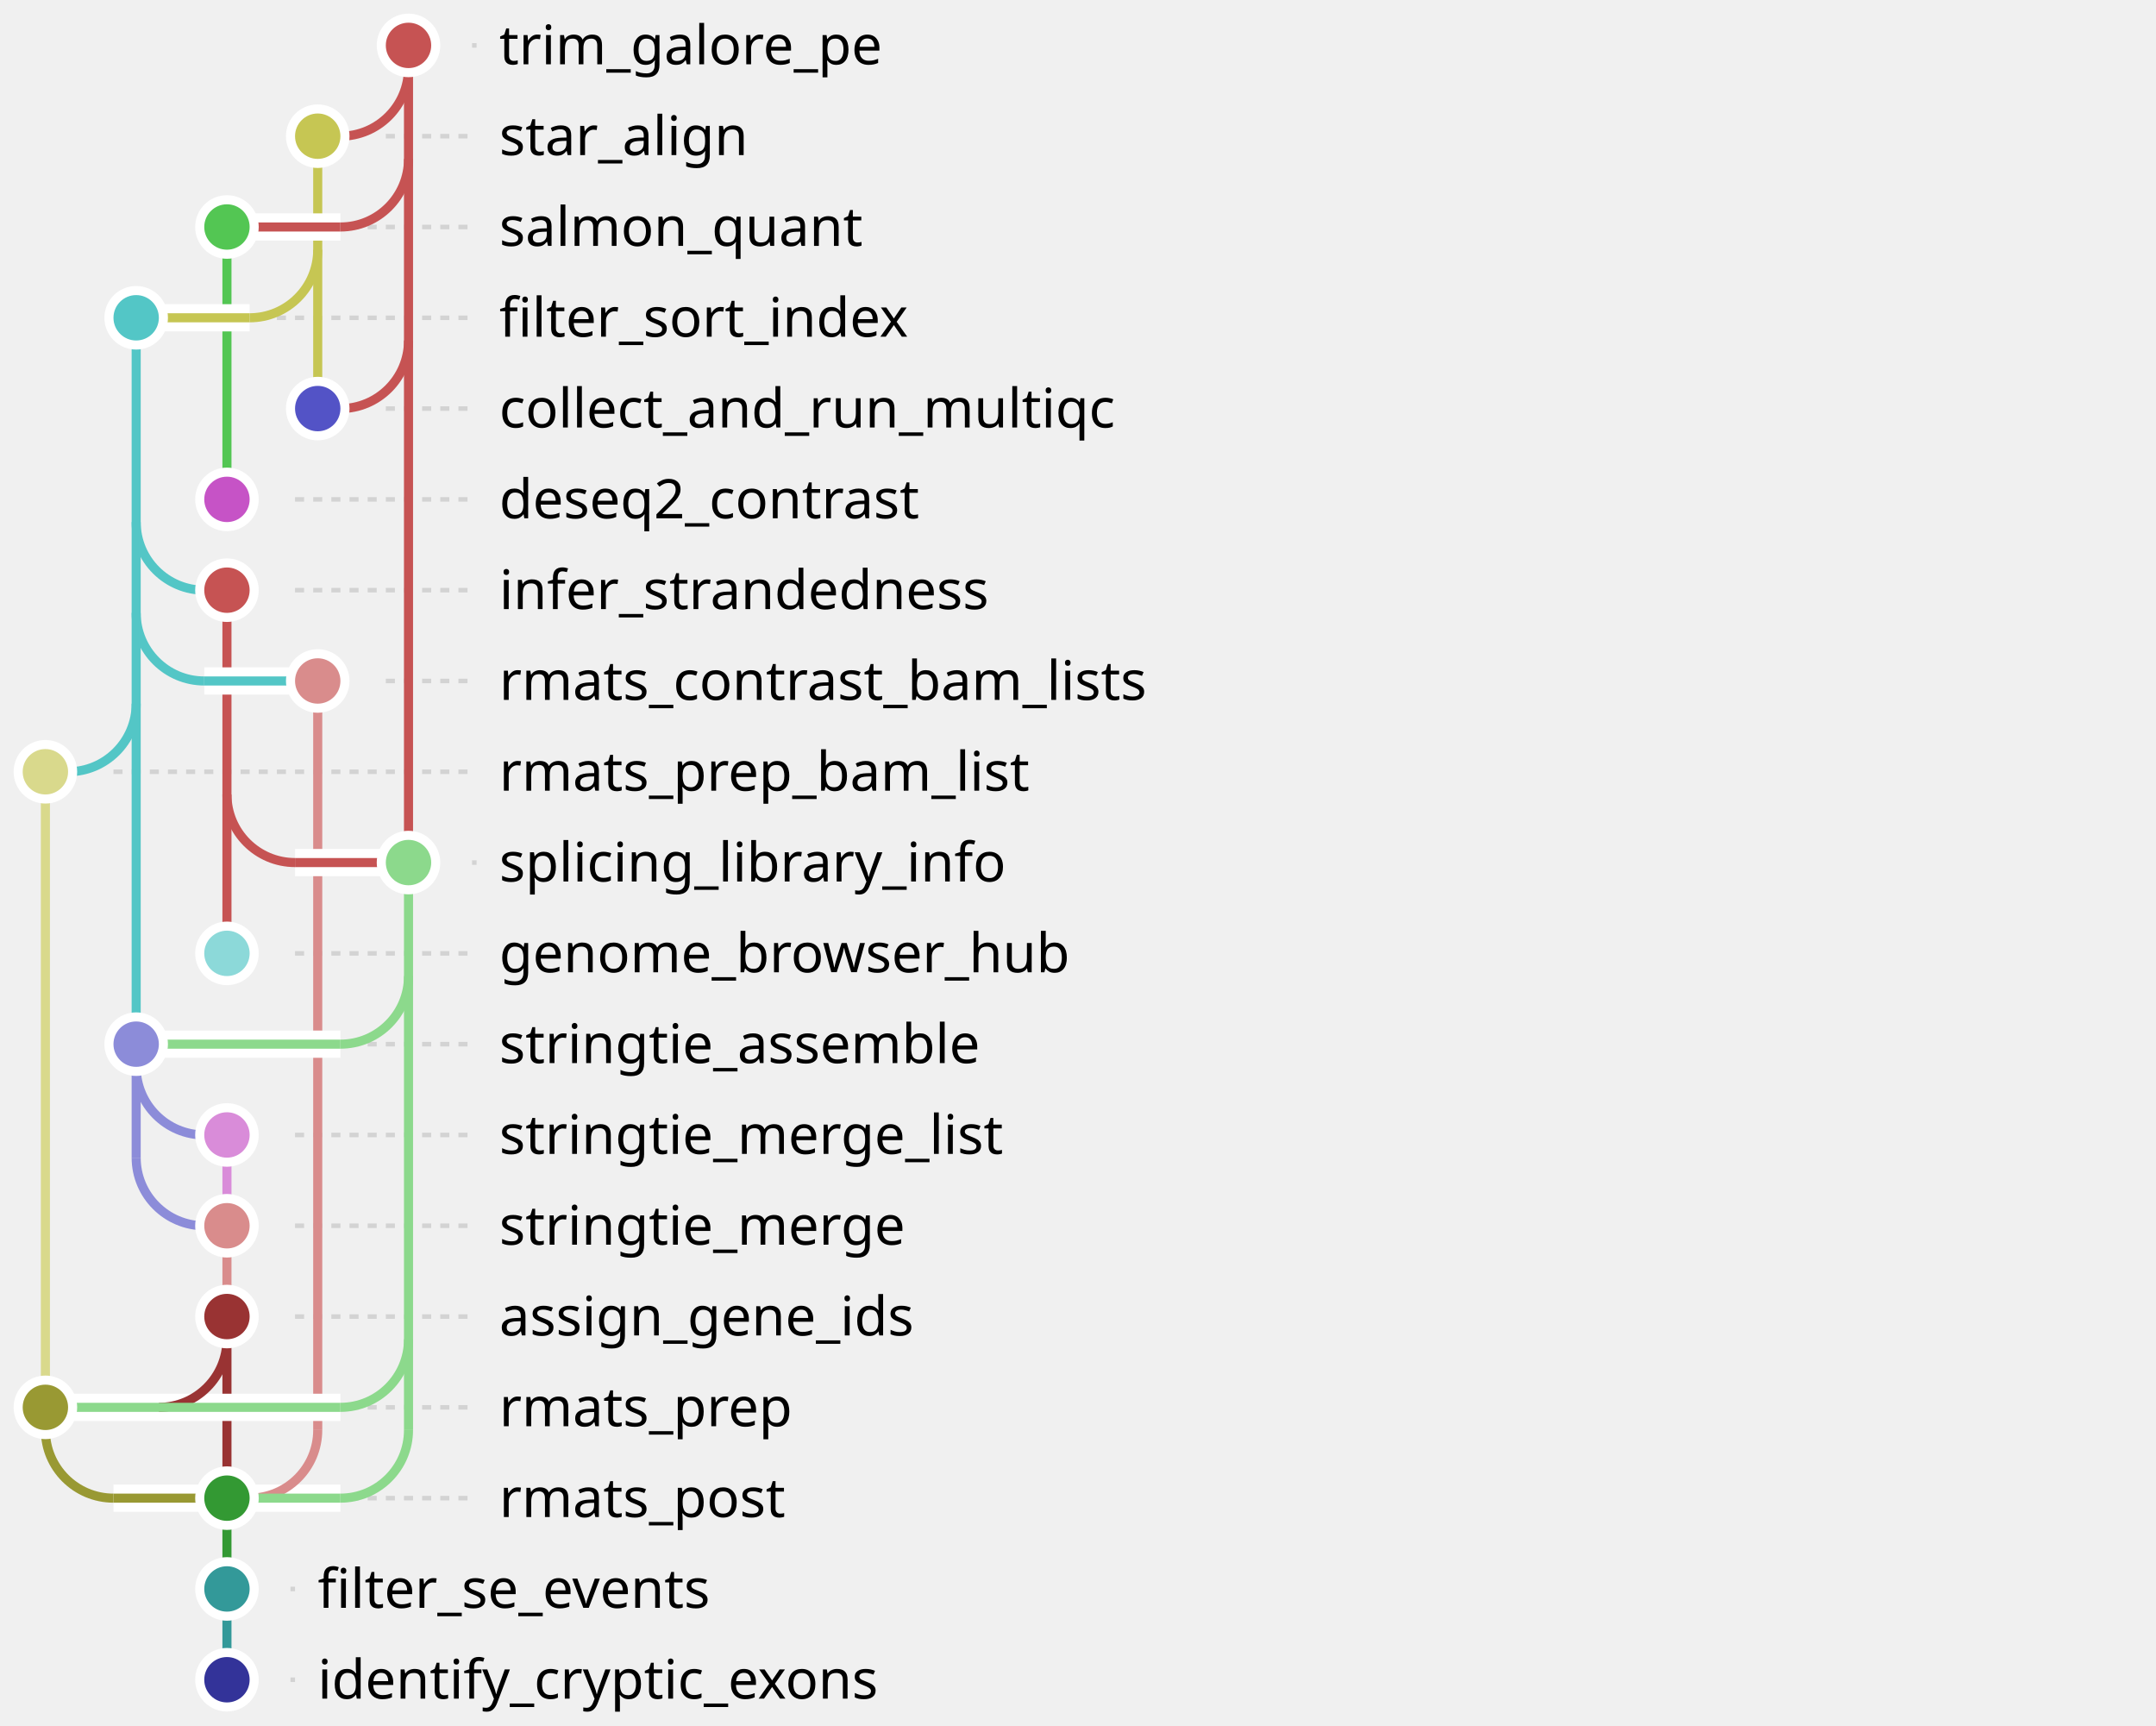
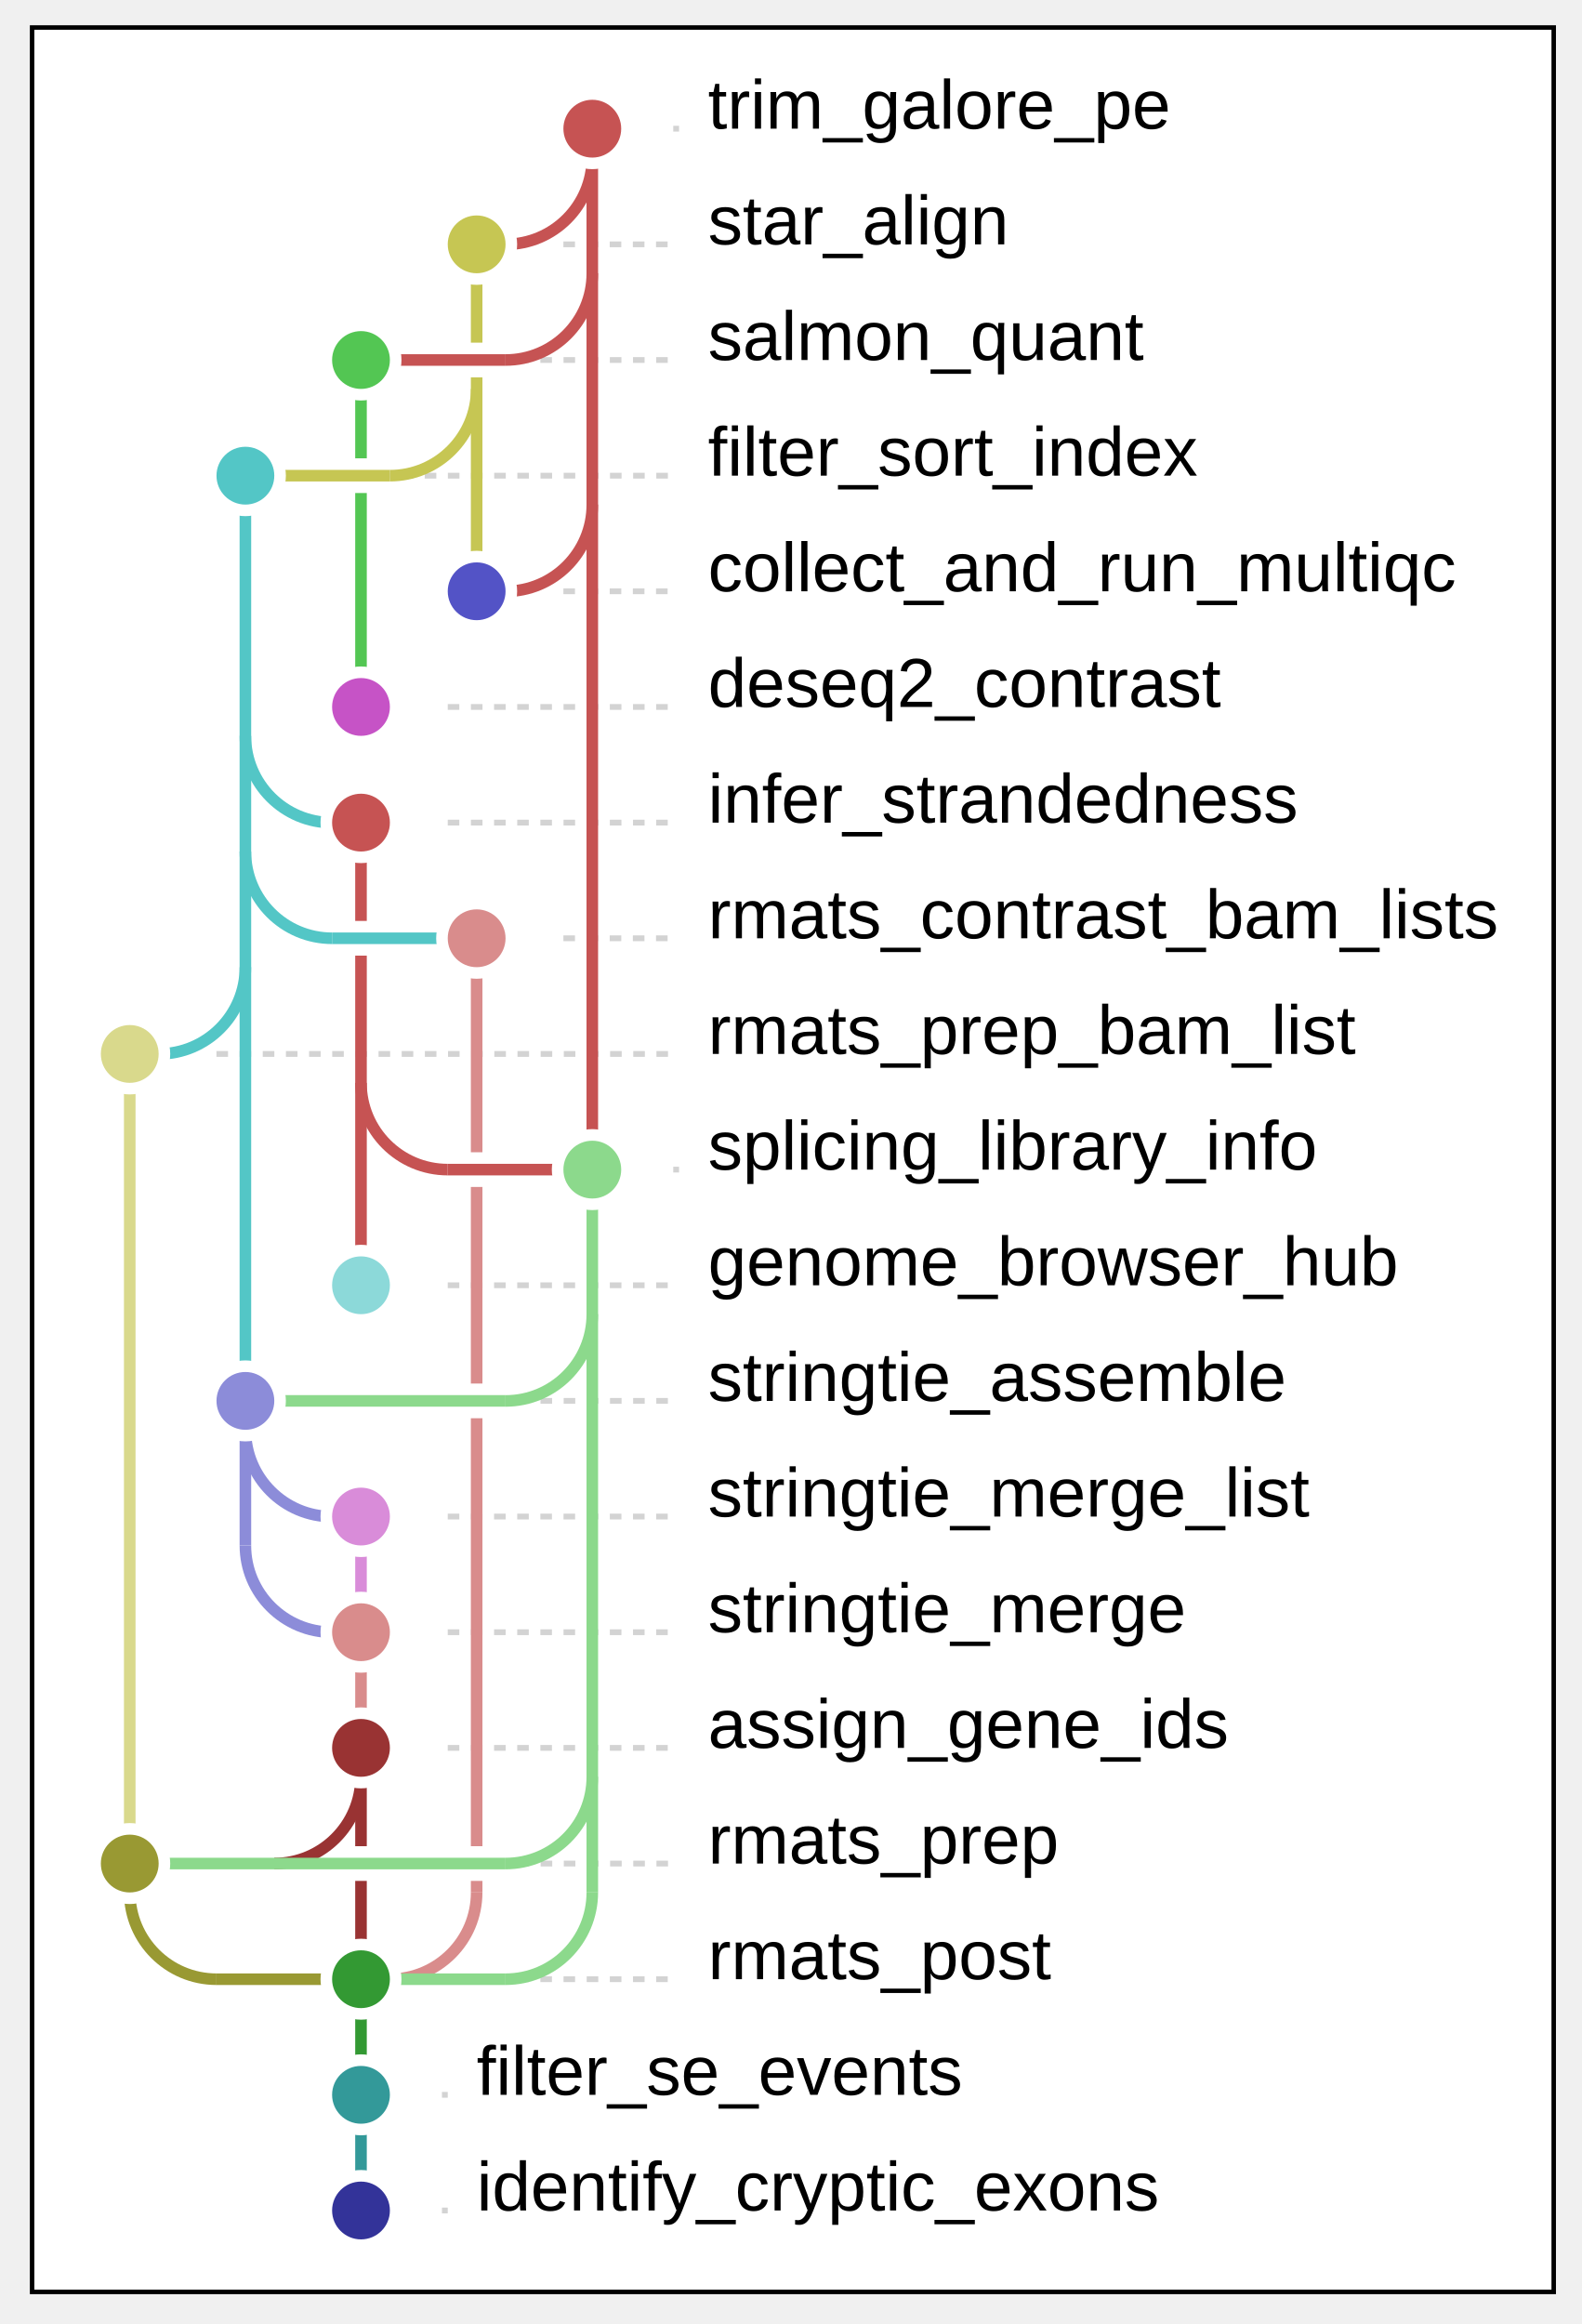
- <svg xmlns="http://www.w3.org/2000/svg" baseProfile="full" height="100%" version="1.1" viewBox="25.0,5.0,475.0,380.0" width="100%">
-   <defs />
-   <g>
-     <line stroke="lightgrey" stroke-dasharray="2" x1="130.0" x2="129.0" y1="15.0" y2="15.0" />
-     <line stroke="lightgrey" stroke-dasharray="2" x1="110.0" x2="129.0" y1="35.0" y2="35.0" />
-     <line stroke="lightgrey" stroke-dasharray="2" x1="90.0" x2="129.0" y1="55.0" y2="55.0" />
-     <line stroke="lightgrey" stroke-dasharray="2" x1="70.0" x2="129.0" y1="75.0" y2="75.0" />
-     <line stroke="lightgrey" stroke-dasharray="2" x1="110.0" x2="129.0" y1="95.0" y2="95.0" />
-     <line stroke="lightgrey" stroke-dasharray="2" x1="90.0" x2="129.0" y1="115.0" y2="115.0" />
-     <line stroke="lightgrey" stroke-dasharray="2" x1="90.0" x2="129.0" y1="135.0" y2="135.0" />
-     <line stroke="lightgrey" stroke-dasharray="2" x1="110.0" x2="129.0" y1="155.0" y2="155.0" />
-     <line stroke="lightgrey" stroke-dasharray="2" x1="50.0" x2="129.0" y1="175.0" y2="175.0" />
-     <line stroke="lightgrey" stroke-dasharray="2" x1="130.0" x2="129.0" y1="195.0" y2="195.0" />
-     <line stroke="lightgrey" stroke-dasharray="2" x1="90.0" x2="129.0" y1="215.0" y2="215.0" />
-     <line stroke="lightgrey" stroke-dasharray="2" x1="70.0" x2="129.0" y1="235.0" y2="235.0" />
-     <line stroke="lightgrey" stroke-dasharray="2" x1="90.0" x2="129.0" y1="255.0" y2="255.0" />
-     <line stroke="lightgrey" stroke-dasharray="2" x1="90.0" x2="129.0" y1="275.0" y2="275.0" />
-     <line stroke="lightgrey" stroke-dasharray="2" x1="90.0" x2="129.0" y1="295.0" y2="295.0" />
-     <line stroke="lightgrey" stroke-dasharray="2" x1="50.0" x2="129.0" y1="315.0" y2="315.0" />
-     <line stroke="lightgrey" stroke-dasharray="2" x1="90.0" x2="129.0" y1="335.0" y2="335.0" />
-     <line stroke="lightgrey" stroke-dasharray="2" x1="90.0" x2="89.0" y1="355.0" y2="355.0" />
-     <line stroke="lightgrey" stroke-dasharray="2" x1="90.0" x2="89.0" y1="375.0" y2="375.0" />
-   </g>
-   <g>
-     <line stroke="#c6c653" stroke-width="2.0" x1="95.0" x2="95.0" y1="35.0" y2="95.0" />
-     <line stroke="#53c653" stroke-width="2.0" x1="75.0" x2="75.0" y1="55.0" y2="115.0" />
-     <line stroke="#c65353" stroke-width="2.0" x1="115.0" x2="115.0" y1="15.0" y2="195.0" />
-     <line stroke="#c65353" stroke-width="2.0" x1="75.0" x2="75.0" y1="135.0" y2="215.0" />
-     <line stroke="#53c6c6" stroke-width="2.0" x1="55.0" x2="55.0" y1="75.0" y2="235.0" />
-     <line stroke="#8c8cd9" stroke-width="2.0" x1="55.0" x2="55.0" y1="235.0" y2="260.0" />
-     <line stroke="#d98cd9" stroke-width="2.0" x1="75.0" x2="75.0" y1="255.0" y2="275.0" />
-     <line stroke="#d98c8c" stroke-width="2.0" x1="75.0" x2="75.0" y1="275.0" y2="295.0" />
-     <line stroke="#d9d98c" stroke-width="2.0" x1="35.0" x2="35.0" y1="175.0" y2="315.0" />
-     <line stroke="#999933" stroke-width="2.0" x1="35.0" x2="35.0" y1="315.0" y2="320.0" />
-     <line stroke="#993333" stroke-width="2.0" x1="75.0" x2="75.0" y1="295.0" y2="335.0" />
-     <line stroke="#d98c8c" stroke-width="2.0" x1="95.0" x2="95.0" y1="155.0" y2="320.0" />
-     <line stroke="#8cd98c" stroke-width="2.0" x1="115.0" x2="115.0" y1="195.0" y2="320.0" />
-     <line stroke="#339933" stroke-width="2.0" x1="75.0" x2="75.0" y1="335.0" y2="355.0" />
-     <line stroke="#339999" stroke-width="2.0" x1="75.0" x2="75.0" y1="355.0" y2="375.0" />
-   </g>
-   <g>
-     <line stroke="white" stroke-width="6.0" x1="95.0" x2="100.0" y1="35.0" y2="35.0" />
-     <line stroke="white" stroke-width="6.0" x1="75.0" x2="100.0" y1="55.0" y2="55.0" />
-     <line stroke="white" stroke-width="6.0" x1="55.0" x2="80.0" y1="75.0" y2="75.0" />
-     <line stroke="white" stroke-width="6.0" x1="95.0" x2="100.0" y1="95.0" y2="95.0" />
-     <line stroke="white" stroke-width="6.0" x1="70.0" x2="75.0" y1="135.0" y2="135.0" />
-     <line stroke="white" stroke-width="6.0" x1="70.0" x2="95.0" y1="155.0" y2="155.0" />
-     <line stroke="white" stroke-width="6.0" x1="35.0" x2="40.0" y1="175.0" y2="175.0" />
-     <line stroke="white" stroke-width="6.0" x1="90.0" x2="115.0" y1="195.0" y2="195.0" />
-     <line stroke="white" stroke-width="6.0" x1="55.0" x2="100.0" y1="235.0" y2="235.0" />
-     <line stroke="white" stroke-width="6.0" x1="70.0" x2="75.0" y1="255.0" y2="255.0" />
-     <line stroke="white" stroke-width="6.0" x1="70.0" x2="75.0" y1="275.0" y2="275.0" />
-     <line stroke="white" stroke-width="6.0" x1="35.0" x2="100.0" y1="315.0" y2="315.0" />
-     <line stroke="white" stroke-width="6.0" x1="50.0" x2="75.0" y1="335.0" y2="335.0" />
-     <line stroke="white" stroke-width="6.0" x1="75.0" x2="100.0" y1="335.0" y2="335.0" />
-   </g>
-   <g>
-     <path d="M 115.0,20.0 a15.0,15.0 0 0,1 -15.0,15.0" fill="none" stroke="#c65353" stroke-width="2.0" />
-     <line stroke="#c65353" stroke-width="2.0" x1="95.0" x2="100.0" y1="35.0" y2="35.0" />
-     <path d="M 115.0,40.0 a15.0,15.0 0 0,1 -15.0,15.0" fill="none" stroke="#c65353" stroke-width="2.0" />
-     <line stroke="#c65353" stroke-width="2.0" x1="75.0" x2="100.0" y1="55.0" y2="55.0" />
-     <path d="M 95.0,60.0 a15.0,15.0 0 0,1 -15.0,15.0" fill="none" stroke="#c6c653" stroke-width="2.0" />
-     <line stroke="#c6c653" stroke-width="2.0" x1="55.0" x2="80.0" y1="75.0" y2="75.0" />
-     <path d="M 115.0,80.0 a15.0,15.0 0 0,1 -15.0,15.0" fill="none" stroke="#c65353" stroke-width="2.0" />
-     <line stroke="#c65353" stroke-width="2.0" x1="95.0" x2="100.0" y1="95.0" y2="95.0" />
-     <path d="M 55.0,120.0 a15.0,15.0 0 0,0 15.0,15.0" fill="none" stroke="#53c6c6" stroke-width="2.0" />
-     <line stroke="#53c6c6" stroke-width="2.0" x1="70.0" x2="75.0" y1="135.0" y2="135.0" />
-     <path d="M 55.0,140.0 a15.0,15.0 0 0,0 15.0,15.0" fill="none" stroke="#53c6c6" stroke-width="2.0" />
-     <line stroke="#53c6c6" stroke-width="2.0" x1="70.0" x2="95.0" y1="155.0" y2="155.0" />
-     <path d="M 55.0,160.0 a15.0,15.0 0 0,1 -15.0,15.0" fill="none" stroke="#53c6c6" stroke-width="2.0" />
-     <line stroke="#53c6c6" stroke-width="2.0" x1="35.0" x2="40.0" y1="175.0" y2="175.0" />
-     <path d="M 75.0,180.0 a15.0,15.0 0 0,0 15.0,15.0" fill="none" stroke="#c65353" stroke-width="2.0" />
-     <line stroke="#c65353" stroke-width="2.0" x1="90.0" x2="115.0" y1="195.0" y2="195.0" />
-     <path d="M 115.0,220.0 a15.0,15.0 0 0,1 -15.0,15.0" fill="none" stroke="#8cd98c" stroke-width="2.0" />
-     <line stroke="#8cd98c" stroke-width="2.0" x1="55.0" x2="100.0" y1="235.0" y2="235.0" />
-     <path d="M 55.0,240.0 a15.0,15.0 0 0,0 15.0,15.0" fill="none" stroke="#8c8cd9" stroke-width="2.0" />
-     <line stroke="#8c8cd9" stroke-width="2.0" x1="70.0" x2="75.0" y1="255.0" y2="255.0" />
-     <path d="M 55.0,260.0 a15.0,15.0 0 0,0 15.0,15.0" fill="none" stroke="#8c8cd9" stroke-width="2.0" />
-     <line stroke="#8c8cd9" stroke-width="2.0" x1="70.0" x2="75.0" y1="275.0" y2="275.0" />
-     <path d="M 75.0,300.0 a15.0,15.0 0 0,1 -15.0,15.0" fill="none" stroke="#993333" stroke-width="2.0" />
-     <path d="M 115.0,300.0 a15.0,15.0 0 0,1 -15.0,15.0" fill="none" stroke="#8cd98c" stroke-width="2.0" />
-     <line stroke="#8cd98c" stroke-width="2.0" x1="35.0" x2="100.0" y1="315.0" y2="315.0" />
-     <path d="M 35.0,320.0 a15.0,15.0 0 0,0 15.0,15.0" fill="none" stroke="#999933" stroke-width="2.0" />
-     <line stroke="#999933" stroke-width="2.0" x1="50.0" x2="75.0" y1="335.0" y2="335.0" />
-     <path d="M 95.0,320.0 a15.0,15.0 0 0,1 -15.0,15.0" fill="none" stroke="#d98c8c" stroke-width="2.0" />
-     <path d="M 115.0,320.0 a15.0,15.0 0 0,1 -15.0,15.0" fill="none" stroke="#8cd98c" stroke-width="2.0" />
-     <line stroke="#8cd98c" stroke-width="2.0" x1="75.0" x2="100.0" y1="335.0" y2="335.0" />
-   </g>
-   <g>
-     <circle cx="115.0" cy="15.0" fill="#c65353" id="Ntrim_galore_pe" r="6.0" stroke="white" stroke-width="2.0" />
-     <text dominant-baseline="middle" fill="currentColor" font-family="sans-serif" font-size="inherit" x="135.0" y="15.0">trim_galore_pe</text>
-     <circle cx="95.0" cy="35.0" fill="#c6c653" id="Nstar_align" r="6.0" stroke="white" stroke-width="2.0" />
-     <text dominant-baseline="middle" fill="currentColor" font-family="sans-serif" font-size="inherit" x="135.0" y="35.0">star_align</text>
-     <circle cx="75.0" cy="55.0" fill="#53c653" id="Nsalmon_quant" r="6.0" stroke="white" stroke-width="2.0" />
-     <text dominant-baseline="middle" fill="currentColor" font-family="sans-serif" font-size="inherit" x="135.0" y="55.0">salmon_quant</text>
-     <circle cx="55.0" cy="75.0" fill="#53c6c6" id="Nfilter_sort_index" r="6.0" stroke="white" stroke-width="2.0" />
-     <text dominant-baseline="middle" fill="currentColor" font-family="sans-serif" font-size="inherit" x="135.0" y="75.0">filter_sort_index</text>
-     <circle cx="95.0" cy="95.0" fill="#5353c6" id="Ncollect_and_run_multiqc" r="6.0" stroke="white" stroke-width="2.0" />
-     <text dominant-baseline="middle" fill="currentColor" font-family="sans-serif" font-size="inherit" x="135.0" y="95.0">collect_and_run_multiqc</text>
-     <circle cx="75.0" cy="115.0" fill="#c653c6" id="Ndeseq2_contrast" r="6.0" stroke="white" stroke-width="2.0" />
-     <text dominant-baseline="middle" fill="currentColor" font-family="sans-serif" font-size="inherit" x="135.0" y="115.0">deseq2_contrast</text>
-     <circle cx="75.0" cy="135.0" fill="#c65353" id="Ninfer_strandedness" r="6.0" stroke="white" stroke-width="2.0" />
-     <text dominant-baseline="middle" fill="currentColor" font-family="sans-serif" font-size="inherit" x="135.0" y="135.0">infer_strandedness</text>
-     <circle cx="95.0" cy="155.0" fill="#d98c8c" id="Nrmats_contrast_bam_lists" r="6.0" stroke="white" stroke-width="2.0" />
-     <text dominant-baseline="middle" fill="currentColor" font-family="sans-serif" font-size="inherit" x="135.0" y="155.0">rmats_contrast_bam_lists</text>
-     <circle cx="35.0" cy="175.0" fill="#d9d98c" id="Nrmats_prep_bam_list" r="6.0" stroke="white" stroke-width="2.0" />
-     <text dominant-baseline="middle" fill="currentColor" font-family="sans-serif" font-size="inherit" x="135.0" y="175.0">rmats_prep_bam_list</text>
-     <circle cx="115.0" cy="195.0" fill="#8cd98c" id="Nsplicing_library_info" r="6.0" stroke="white" stroke-width="2.0" />
-     <text dominant-baseline="middle" fill="currentColor" font-family="sans-serif" font-size="inherit" x="135.0" y="195.0">splicing_library_info</text>
-     <circle cx="75.0" cy="215.0" fill="#8cd9d9" id="Ngenome_browser_hub" r="6.0" stroke="white" stroke-width="2.0" />
-     <text dominant-baseline="middle" fill="currentColor" font-family="sans-serif" font-size="inherit" x="135.0" y="215.0">genome_browser_hub</text>
-     <circle cx="55.0" cy="235.0" fill="#8c8cd9" id="Nstringtie_assemble" r="6.0" stroke="white" stroke-width="2.0" />
-     <text dominant-baseline="middle" fill="currentColor" font-family="sans-serif" font-size="inherit" x="135.0" y="235.0">stringtie_assemble</text>
-     <circle cx="75.0" cy="255.0" fill="#d98cd9" id="Nstringtie_merge_list" r="6.0" stroke="white" stroke-width="2.0" />
-     <text dominant-baseline="middle" fill="currentColor" font-family="sans-serif" font-size="inherit" x="135.0" y="255.0">stringtie_merge_list</text>
-     <circle cx="75.0" cy="275.0" fill="#d98c8c" id="Nstringtie_merge" r="6.0" stroke="white" stroke-width="2.0" />
-     <text dominant-baseline="middle" fill="currentColor" font-family="sans-serif" font-size="inherit" x="135.0" y="275.0">stringtie_merge</text>
-     <circle cx="75.0" cy="295.0" fill="#993333" id="Nassign_gene_ids" r="6.0" stroke="white" stroke-width="2.0" />
-     <text dominant-baseline="middle" fill="currentColor" font-family="sans-serif" font-size="inherit" x="135.0" y="295.0">assign_gene_ids</text>
-     <circle cx="35.0" cy="315.0" fill="#999933" id="Nrmats_prep" r="6.0" stroke="white" stroke-width="2.0" />
-     <text dominant-baseline="middle" fill="currentColor" font-family="sans-serif" font-size="inherit" x="135.0" y="315.0">rmats_prep</text>
-     <circle cx="75.0" cy="335.0" fill="#339933" id="Nrmats_post" r="6.0" stroke="white" stroke-width="2.0" />
-     <text dominant-baseline="middle" fill="currentColor" font-family="sans-serif" font-size="inherit" x="135.0" y="335.0">rmats_post</text>
-     <circle cx="75.0" cy="355.0" fill="#339999" id="Nfilter_se_events" r="6.0" stroke="white" stroke-width="2.0" />
-     <text dominant-baseline="middle" fill="currentColor" font-family="sans-serif" font-size="inherit" x="95.0" y="355.0">filter_se_events</text>
-     <circle cx="75.0" cy="375.0" fill="#333399" id="Nidentify_cryptic_exons" r="6.0" stroke="white" stroke-width="2.0" />
-     <text dominant-baseline="middle" fill="currentColor" font-family="sans-serif" font-size="inherit" x="95.0" y="375.0">identify_cryptic_exons</text>
+ <svg xmlns="http://www.w3.org/2000/svg" id="Layer_1" version="1.1" viewBox="0 0 352.34 517.79">
+   <defs>
+     <style>
+       .st0 {
+         fill: #c6c653;
+       }
+ 
+       .st0, .st1, .st2, .st3, .st4, .st5, .st6, .st7, .st8, .st9, .st10, .st11, .st12, .st13, .st14, .st15, .st16, .st17, .st18, .st19, .st20, .st21, .st22, .st23, .st24, .st25, .st26, .st27, .st28, .st29, .st30, .st31 {
+         stroke-miterlimit: 5.15;
+       }
+ 
+       .st0, .st1, .st2, .st3, .st6, .st7, .st9, .st12, .st13, .st17, .st18, .st22, .st23, .st25, .st26, .st29, .st30, .st31 {
+         stroke: #fff;
+       }
+ 
+       .st0, .st1, .st2, .st4, .st5, .st6, .st7, .st9, .st10, .st11, .st12, .st13, .st14, .st15, .st16, .st17, .st18, .st19, .st20, .st21, .st22, .st23, .st24, .st25, .st26, .st27, .st28, .st29, .st30, .st31 {
+         stroke-width: 2.58px;
+       }
+ 
+       .st1 {
+         fill: #c65353;
+       }
+ 
+       .st2 {
+         fill: #993;
+       }
+ 
+       .st3 {
+         stroke-width: 7.73px;
+       }
+ 
+       .st3, .st4, .st5, .st8, .st10, .st11, .st14, .st15, .st16, .st19, .st20, .st21, .st24, .st27, .st28 {
+         fill: none;
+       }
+ 
+       .st4 {
+         stroke: #d98cd9;
+       }
+ 
+       .st5 {
+         stroke: #393;
+       }
+ 
+       .st6 {
+         fill: #d9d98c;
+       }
+ 
+       .st7 {
+         fill: #d98cd9;
+       }
+ 
+       .st8 {
+         stroke: #d3d3d3;
+         stroke-dasharray: 2.58;
+         stroke-width: 1.29px;
+       }
+ 
+       .st9 {
+         fill: #8cd9d9;
+       }
+ 
+       .st10 {
+         stroke: #53c6c6;
+       }
+ 
+       .st11 {
+         stroke: #993;
+       }
+ 
+       .st32 {
+         fill: #fff;
+         stroke: #000;
+         stroke-miterlimit: 10;
+       }
+ 
+       .st12 {
+         fill: #53c6c6;
+       }
+ 
+       .st13 {
+         fill: #933;
+       }
+ 
+       .st14 {
+         stroke: #c6c653;
+       }
+ 
+       .st15 {
+         stroke: #8c8cd9;
+       }
+ 
+       .st16 {
+         stroke: #8cd98c;
+       }
+ 
+       .st17 {
+         fill: #5353c6;
+       }
+ 
+       .st18 {
+         fill: #339;
+       }
+ 
+       .st19 {
+         stroke: #399;
+       }
+ 
+       .st20 {
+         stroke: #933;
+       }
+ 
+       .st21 {
+         stroke: #c65353;
+       }
+ 
+       .st22 {
+         fill: #d98c8c;
+       }
+ 
+       .st23 {
+         fill: #393;
+       }
+ 
+       .st24 {
+         stroke: #d9d98c;
+       }
+ 
+       .st25 {
+         fill: #c653c6;
+       }
+ 
+       .st26 {
+         fill: #8cd98c;
+       }
+ 
+       .st33 {
+         font-family: ArialMT, Arial;
+         font-size: 15.46px;
+         isolation: isolate;
+       }
+ 
+       .st27 {
+         stroke: #d98c8c;
+       }
+ 
+       .st28 {
+         stroke: #53c653;
+       }
+ 
+       .st29 {
+         fill: #53c653;
+       }
+ 
+       .st30 {
+         fill: #399;
+       }
+ 
+       .st31 {
+         fill: #8c8cd9;
+       }
+     </style>
+   </defs>
+   <rect class="st32" x="7.15" y="6.13" width="339.06" height="504.51" />
+   <g>
+     <line class="st8" x1="151.31" y1="28.67" x2="150.02" y2="28.67" />
+     <line class="st8" x1="125.54" y1="54.44" x2="150.02" y2="54.44" />
+     <line class="st8" x1="99.77" y1="80.21" x2="150.02" y2="80.21" />
+     <line class="st8" x1="74" y1="105.98" x2="150.02" y2="105.98" />
+     <line class="st8" x1="125.54" y1="131.74" x2="150.02" y2="131.74" />
+     <line class="st8" x1="99.77" y1="157.51" x2="150.02" y2="157.51" />
+     <line class="st8" x1="99.77" y1="183.28" x2="150.02" y2="183.28" />
+     <line class="st8" x1="125.54" y1="209.05" x2="150.02" y2="209.05" />
+     <line class="st8" x1="48.23" y1="234.82" x2="150.02" y2="234.82" />
+     <line class="st8" x1="151.31" y1="260.59" x2="150.02" y2="260.59" />
+     <line class="st8" x1="99.77" y1="286.36" x2="150.02" y2="286.36" />
+     <line class="st8" x1="74" y1="312.12" x2="150.02" y2="312.12" />
+     <line class="st8" x1="99.77" y1="337.89" x2="150.02" y2="337.89" />
+     <line class="st8" x1="99.77" y1="363.66" x2="150.02" y2="363.66" />
+     <line class="st8" x1="99.77" y1="389.43" x2="150.02" y2="389.43" />
+     <line class="st8" x1="48.23" y1="415.2" x2="150.02" y2="415.2" />
+     <line class="st8" x1="99.77" y1="440.97" x2="150.02" y2="440.97" />
+     <line class="st8" x1="99.77" y1="466.73" x2="98.48" y2="466.73" />
+     <line class="st8" x1="99.77" y1="492.5" x2="98.48" y2="492.5" />
+   </g>
+   <g>
+     <line class="st14" x1="106.21" y1="54.44" x2="106.21" y2="131.74" />
+     <line class="st28" x1="80.44" y1="80.21" x2="80.44" y2="157.51" />
+     <line class="st21" x1="131.98" y1="28.67" x2="131.98" y2="260.59" />
+     <line class="st21" x1="80.44" y1="183.28" x2="80.44" y2="286.36" />
+     <line class="st10" x1="54.68" y1="105.98" x2="54.68" y2="312.12" />
+     <line class="st15" x1="54.68" y1="312.12" x2="54.68" y2="344.33" />
+     <line class="st4" x1="80.44" y1="337.89" x2="80.44" y2="363.66" />
+     <line class="st27" x1="80.44" y1="363.66" x2="80.44" y2="389.43" />
+     <line class="st24" x1="28.91" y1="234.82" x2="28.91" y2="415.2" />
+     <line class="st11" x1="28.91" y1="415.2" x2="28.91" y2="421.64" />
+     <line class="st20" x1="80.44" y1="389.43" x2="80.44" y2="440.97" />
+     <line class="st27" x1="106.21" y1="209.05" x2="106.21" y2="421.64" />
+     <line class="st16" x1="131.98" y1="260.59" x2="131.98" y2="421.64" />
+     <line class="st5" x1="80.44" y1="440.97" x2="80.44" y2="466.73" />
+     <line class="st19" x1="80.44" y1="466.73" x2="80.44" y2="492.5" />
+   </g>
+   <g>
+     <line class="st3" x1="106.21" y1="54.44" x2="112.65" y2="54.44" />
+     <line class="st3" x1="80.44" y1="80.21" x2="112.65" y2="80.21" />
+     <line class="st3" x1="54.68" y1="105.98" x2="86.89" y2="105.98" />
+     <line class="st3" x1="106.21" y1="131.74" x2="112.65" y2="131.74" />
+     <line class="st3" x1="74" y1="183.28" x2="80.44" y2="183.28" />
+     <line class="st3" x1="74" y1="209.05" x2="106.21" y2="209.05" />
+     <line class="st3" x1="28.91" y1="234.82" x2="35.35" y2="234.82" />
+     <line class="st3" x1="99.77" y1="260.59" x2="131.98" y2="260.59" />
+     <line class="st3" x1="54.68" y1="312.12" x2="112.65" y2="312.12" />
+     <line class="st3" x1="74" y1="337.89" x2="80.44" y2="337.89" />
+     <line class="st3" x1="74" y1="363.66" x2="80.44" y2="363.66" />
+     <line class="st3" x1="28.91" y1="415.2" x2="112.65" y2="415.2" />
+     <line class="st3" x1="48.23" y1="440.97" x2="80.44" y2="440.97" />
+     <line class="st3" x1="80.44" y1="440.97" x2="112.65" y2="440.97" />
+   </g>
+   <g>
+     <path class="st21" d="M131.98,35.11c0,10.67-8.65,19.33-19.33,19.33" />
+     <line class="st21" x1="106.21" y1="54.44" x2="112.65" y2="54.44" />
+     <path class="st21" d="M131.98,60.88c0,10.67-8.65,19.33-19.33,19.33" />
+     <line class="st21" x1="80.44" y1="80.21" x2="112.65" y2="80.21" />
+     <path class="st14" d="M106.21,86.65c0,10.67-8.65,19.33-19.33,19.33h0" />
+     <line class="st14" x1="54.68" y1="105.98" x2="86.89" y2="105.98" />
+     <path class="st21" d="M131.98,112.42c0,10.67-8.65,19.33-19.33,19.33h0" />
+     <line class="st21" x1="106.21" y1="131.74" x2="112.65" y2="131.74" />
+     <path class="st10" d="M54.68,163.96c0,10.67,8.65,19.33,19.33,19.33h0" />
+     <line class="st10" x1="74" y1="183.28" x2="80.44" y2="183.28" />
+     <path class="st10" d="M54.68,189.72c0,10.67,8.65,19.33,19.33,19.33h0" />
+     <line class="st10" x1="74" y1="209.05" x2="106.21" y2="209.05" />
+     <path class="st10" d="M54.68,215.49c0,10.67-8.65,19.33-19.33,19.33h0" />
+     <line class="st10" x1="28.91" y1="234.82" x2="35.35" y2="234.82" />
+     <path class="st21" d="M80.44,241.26c0,10.67,8.65,19.33,19.33,19.33h0" />
+     <line class="st21" x1="99.77" y1="260.59" x2="131.98" y2="260.59" />
+     <path class="st16" d="M131.98,292.8c0,10.67-8.65,19.33-19.33,19.33h0" />
+     <line class="st16" x1="54.68" y1="312.12" x2="112.65" y2="312.12" />
+     <path class="st15" d="M54.68,318.57c0,10.67,8.65,19.33,19.33,19.33h0" />
+     <line class="st15" x1="74" y1="337.89" x2="80.44" y2="337.89" />
+     <path class="st15" d="M54.68,344.33c0,10.67,8.65,19.33,19.33,19.33" />
+     <line class="st15" x1="74" y1="363.66" x2="80.44" y2="363.66" />
+     <path class="st20" d="M80.44,395.87c0,10.67-8.65,19.33-19.33,19.33" />
+     <path class="st16" d="M131.98,395.87c0,10.67-8.65,19.33-19.33,19.33" />
+     <line class="st16" x1="28.91" y1="415.2" x2="112.65" y2="415.2" />
+     <path class="st11" d="M28.91,421.64c0,10.67,8.65,19.33,19.33,19.33h0" />
+     <line class="st11" x1="48.23" y1="440.97" x2="80.44" y2="440.97" />
+     <path class="st27" d="M106.21,421.64c0,10.67-8.65,19.33-19.33,19.33h0" />
+     <path class="st16" d="M131.98,421.64c0,10.67-8.65,19.33-19.33,19.33h0" />
+     <line class="st16" x1="80.44" y1="440.97" x2="112.65" y2="440.97" />
+   </g>
+   <g>
+     <circle id="Ntrim_galore_pe" class="st1" cx="131.98" cy="28.67" r="7.73" />
+     <text class="st33" transform="translate(157.75 28.67)">
+       <tspan x="0" y="0">trim_galore_pe</tspan>
+     </text>
+     <circle id="Nstar_align" class="st0" cx="106.21" cy="54.44" r="7.73" />
+     <text class="st33" transform="translate(157.75 54.44)">
+       <tspan x="0" y="0">star_align</tspan>
+     </text>
+     <circle id="Nsalmon_quant" class="st29" cx="80.44" cy="80.21" r="7.73" />
+     <text class="st33" transform="translate(157.75 80.21)">
+       <tspan x="0" y="0">salmon_quant</tspan>
+     </text>
+     <circle id="Nfilter_sort_index" class="st12" cx="54.68" cy="105.98" r="7.73" />
+     <text class="st33" transform="translate(157.75 105.98)">
+       <tspan x="0" y="0">filter_sort_index</tspan>
+     </text>
+     <circle id="Ncollect_and_run_multiqc" class="st17" cx="106.21" cy="131.74" r="7.73" />
+     <text class="st33" transform="translate(157.75 131.74)">
+       <tspan x="0" y="0">collect_and_run_multiqc</tspan>
+     </text>
+     <circle id="Ndeseq2_contrast" class="st25" cx="80.44" cy="157.51" r="7.73" />
+     <text class="st33" transform="translate(157.75 157.51)">
+       <tspan x="0" y="0">deseq2_contrast</tspan>
+     </text>
+     <circle id="Ninfer_strandedness" class="st1" cx="80.44" cy="183.28" r="7.73" />
+     <text class="st33" transform="translate(157.75 183.28)">
+       <tspan x="0" y="0">infer_strandedness</tspan>
+     </text>
+     <circle id="Nrmats_contrast_bam_lists" class="st22" cx="106.21" cy="209.05" r="7.73" />
+     <text class="st33" transform="translate(157.75 209.05)">
+       <tspan x="0" y="0">rmats_contrast_bam_lists</tspan>
+     </text>
+     <circle id="Nrmats_prep_bam_list" class="st6" cx="28.91" cy="234.82" r="7.73" />
+     <text class="st33" transform="translate(157.75 234.82)">
+       <tspan x="0" y="0">rmats_prep_bam_list</tspan>
+     </text>
+     <circle id="Nsplicing_library_info" class="st26" cx="131.98" cy="260.59" r="7.73" />
+     <text class="st33" transform="translate(157.75 260.59)">
+       <tspan x="0" y="0">splicing_library_info</tspan>
+     </text>
+     <circle id="Ngenome_browser_hub" class="st9" cx="80.44" cy="286.36" r="7.73" />
+     <text class="st33" transform="translate(157.75 286.36)">
+       <tspan x="0" y="0">genome_browser_hub</tspan>
+     </text>
+     <circle id="Nstringtie_assemble" class="st31" cx="54.68" cy="312.12" r="7.73" />
+     <text class="st33" transform="translate(157.75 312.12)">
+       <tspan x="0" y="0">stringtie_assemble</tspan>
+     </text>
+     <circle id="Nstringtie_merge_list" class="st7" cx="80.44" cy="337.89" r="7.73" />
+     <text class="st33" transform="translate(157.75 337.89)">
+       <tspan x="0" y="0">stringtie_merge_list</tspan>
+     </text>
+     <circle id="Nstringtie_merge" class="st22" cx="80.44" cy="363.66" r="7.73" />
+     <text class="st33" transform="translate(157.75 363.66)">
+       <tspan x="0" y="0">stringtie_merge</tspan>
+     </text>
+     <circle id="Nassign_gene_ids" class="st13" cx="80.44" cy="389.43" r="7.73" />
+     <text class="st33" transform="translate(157.75 389.43)">
+       <tspan x="0" y="0">assign_gene_ids</tspan>
+     </text>
+     <circle id="Nrmats_prep" class="st2" cx="28.91" cy="415.2" r="7.73" />
+     <text class="st33" transform="translate(157.75 415.2)">
+       <tspan x="0" y="0">rmats_prep</tspan>
+     </text>
+     <circle id="Nrmats_post" class="st23" cx="80.44" cy="440.97" r="7.73" />
+     <text class="st33" transform="translate(157.75 440.97)">
+       <tspan x="0" y="0">rmats_post</tspan>
+     </text>
+     <circle id="Nfilter_se_events" class="st30" cx="80.44" cy="466.73" r="7.73" />
+     <text class="st33" transform="translate(106.21 466.73)">
+       <tspan x="0" y="0">filter_se_events</tspan>
+     </text>
+     <circle id="Nidentify_cryptic_exons" class="st18" cx="80.44" cy="492.5" r="7.73" />
+     <text class="st33" transform="translate(106.21 492.5)">
+       <tspan x="0" y="0">identify_cryptic_exons</tspan>
+     </text>
  </g>
</svg>
